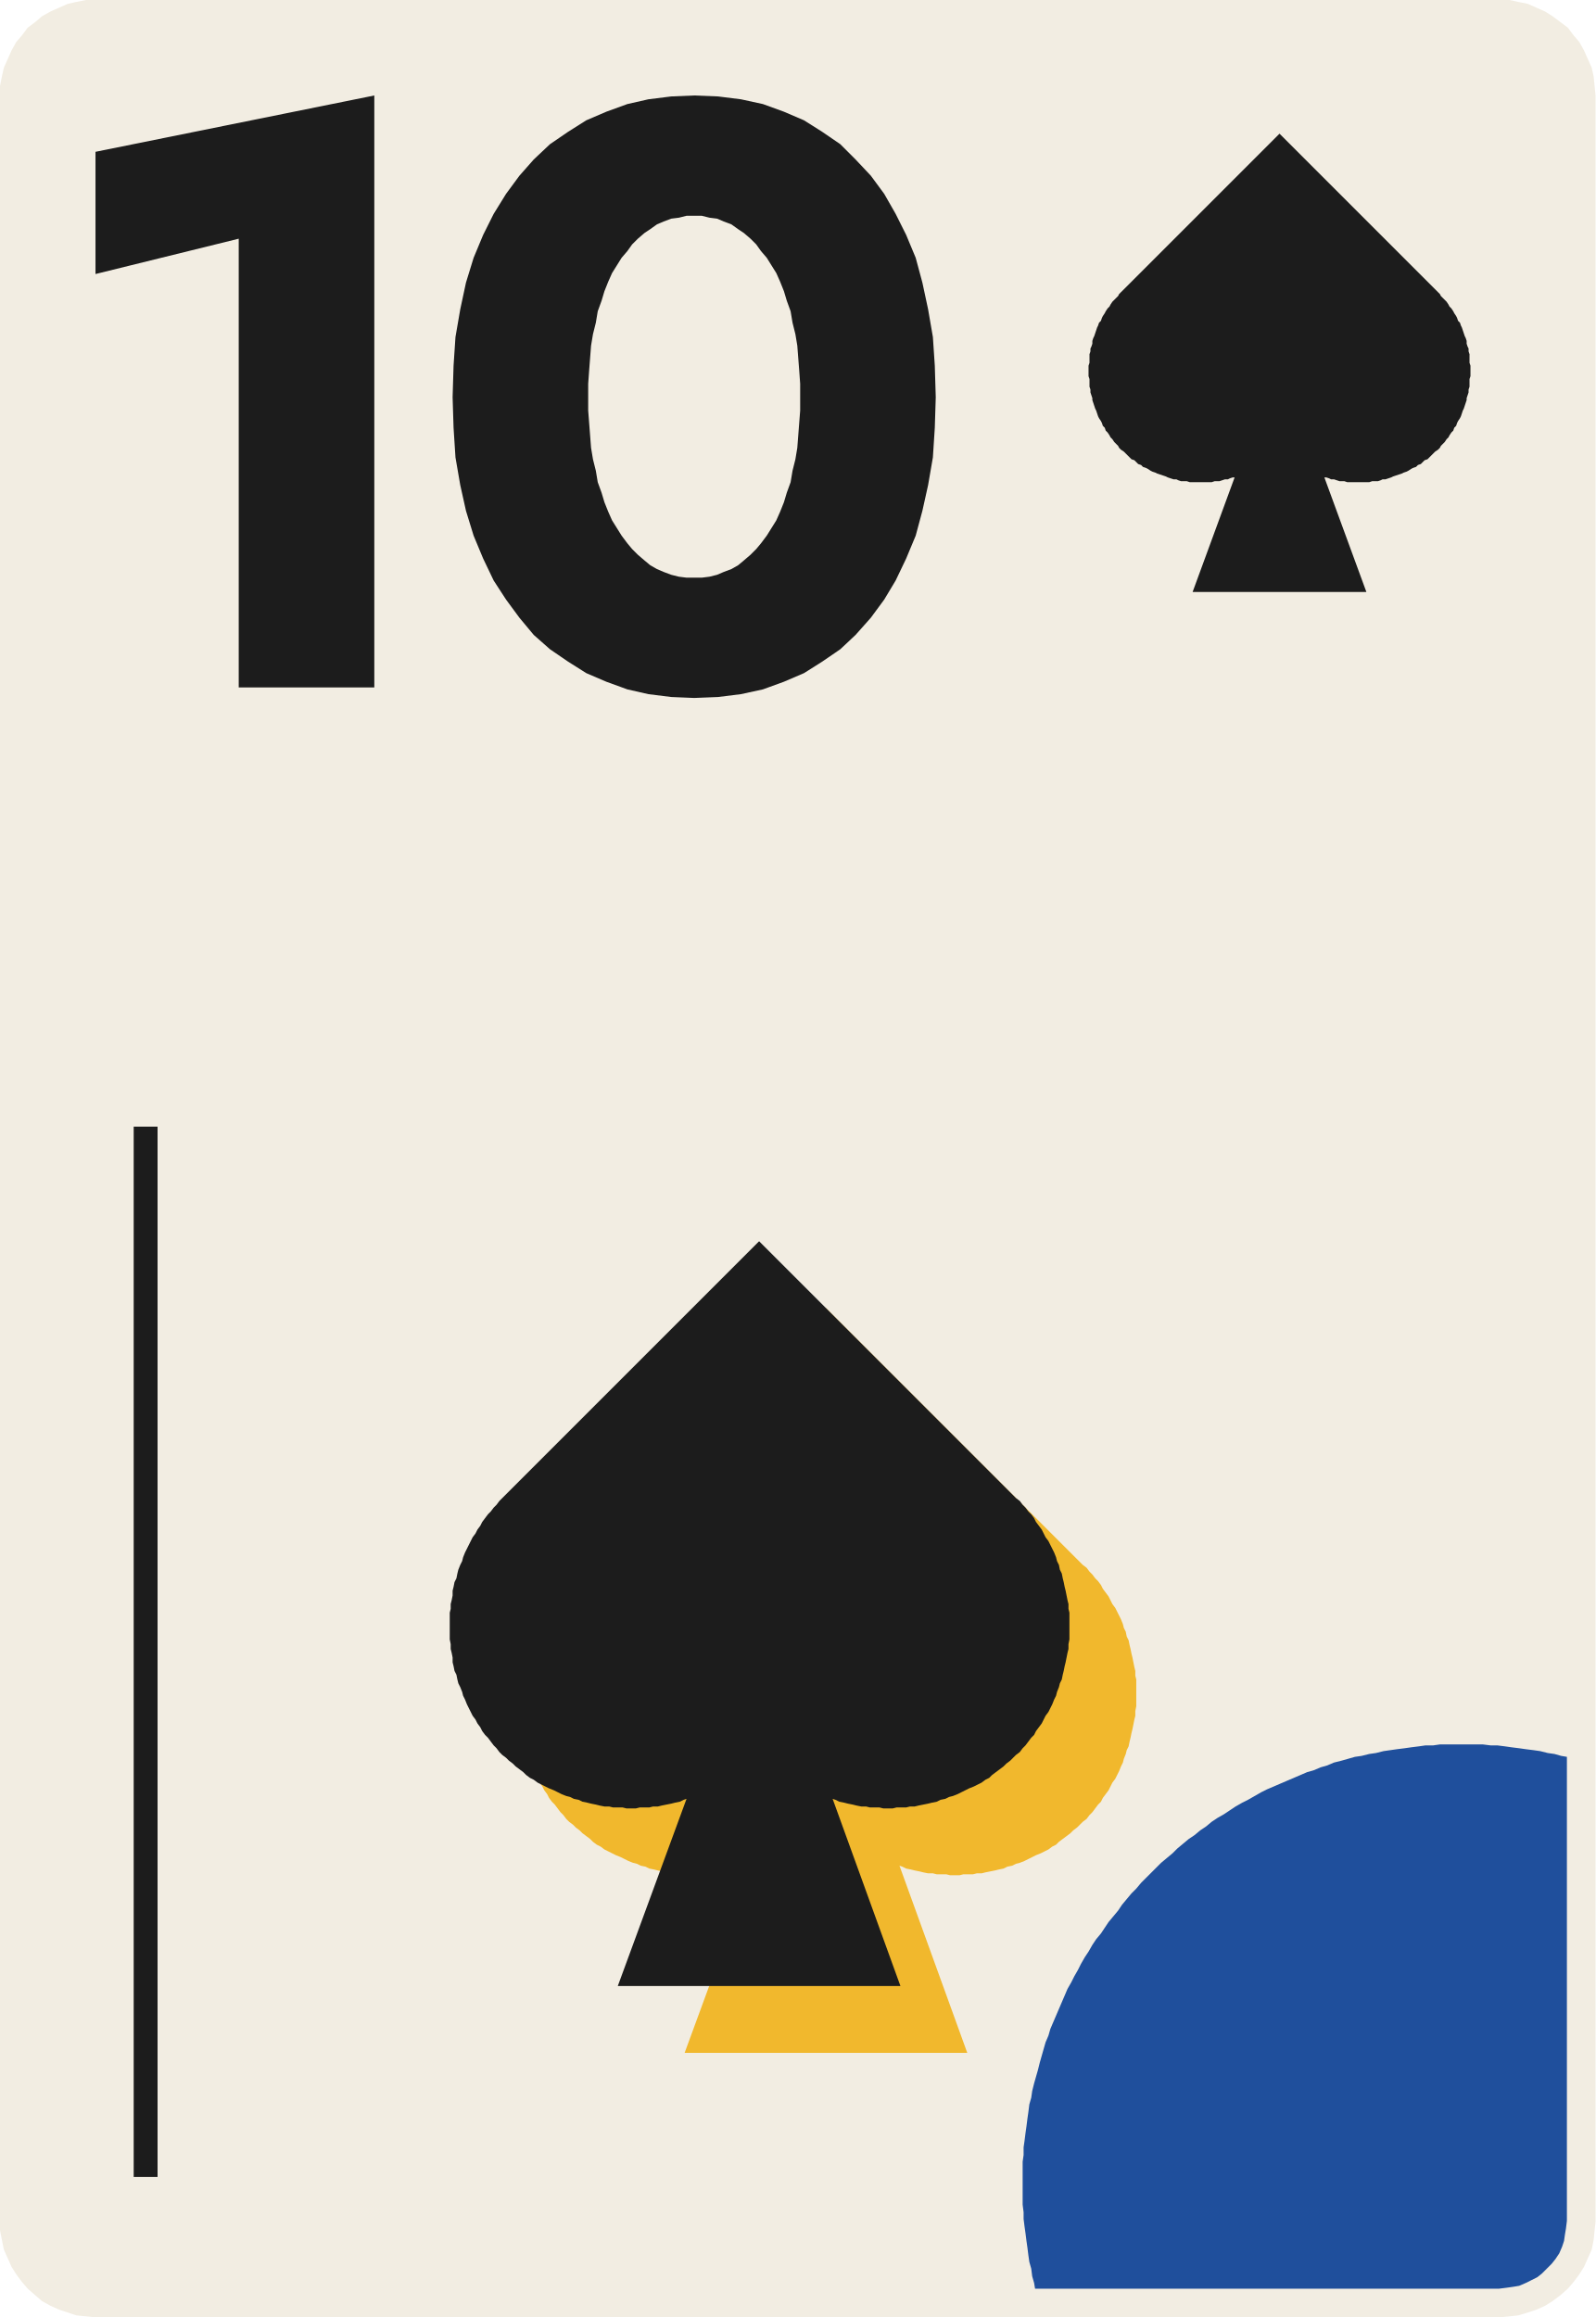
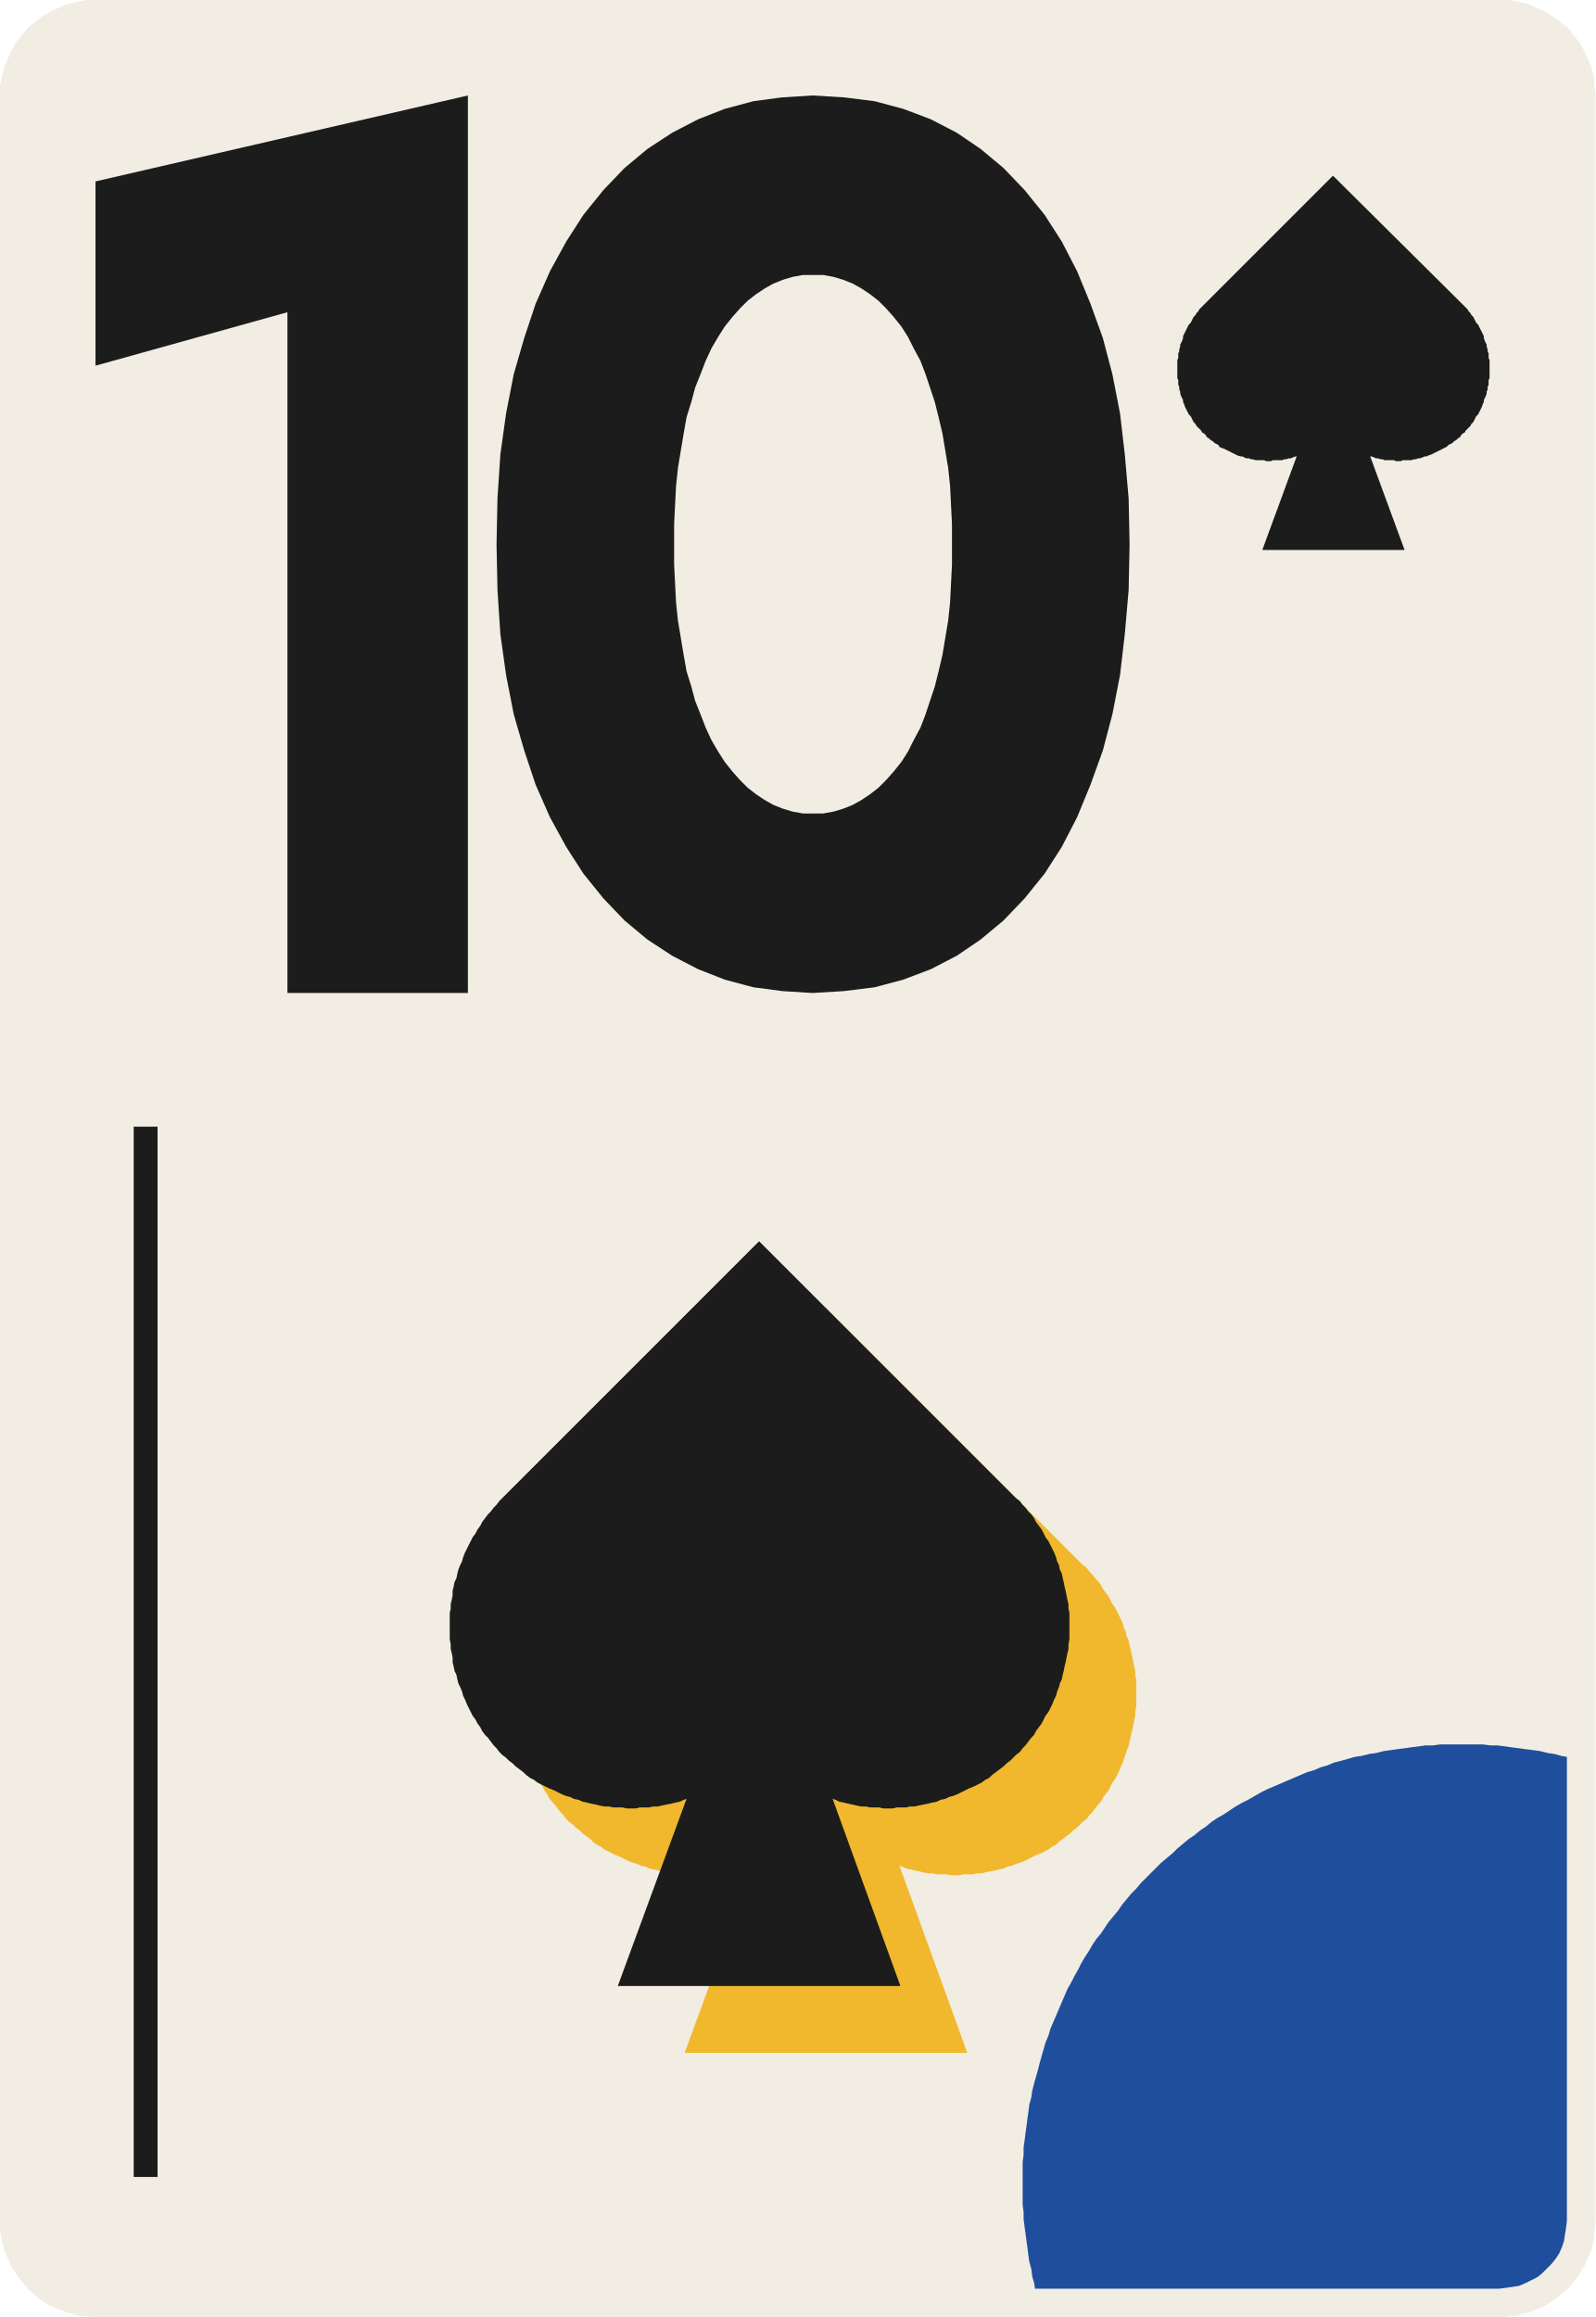
<svg xmlns="http://www.w3.org/2000/svg" width="16pt" height="23.237pt" viewBox="0 0 167.087 242.667">
  <path fill="#f2ede2" fill-rule="evenodd" d="M167.1 10.0 167.0 9.0 166.9 8.0 166.7 7.1 166.3 6.2 165.9 5.3 165.4 4.4 164.8 3.7 164.2 2.9 163.4 2.3 162.6 1.7 161.8 1.2 160.9 0.8 160.0 0.4 159.0 0.2 158.1 0.0 157.1 0.0 10.0 0.0 9.0 0.0 8.0 0.2 7.1 0.4 6.2 0.8 5.3 1.2 4.4 1.7 3.7 2.3 2.9 2.9 2.3 3.7 1.7 4.4 1.2 5.3 0.8 6.2 0.4 7.1 0.2 8.0 0.0 9.0 0.0 10.0 0.0 232.7 0.0 233.6 0.2 234.6 0.4 235.6 0.8 236.5 1.2 237.4 1.7 238.2 2.3 239.0 2.9 239.7 3.7 240.4 4.4 241.0 5.3 241.5 6.2 241.9 7.1 242.2 8.0 242.5 9.0 242.6 10.0 242.7 157.1 242.7 158.1 242.6 159.0 242.5 160.0 242.2 160.9 241.9 161.8 241.5 162.6 241.0 163.4 240.4 164.2 239.7 164.8 239.0 165.4 238.2 165.9 237.4 166.3 236.5 166.7 235.6 166.9 234.6 167.0 233.6 167.1 232.7Z" />
  <path fill="#1f4f9c" fill-rule="evenodd" d="M162.8 183.7 162.1 183.6 161.3 183.4 160.6 183.3 159.8 183.2 159.1 183.1 158.3 183.0 157.6 182.9 156.8 182.8 156.1 182.8 155.3 182.7 154.6 182.7 153.8 182.7 153.1 182.7 152.3 182.7 151.6 182.7 150.8 182.7 150.1 182.8 149.3 182.8 148.6 182.9 147.8 183.0 147.1 183.1 146.3 183.2 145.6 183.3 144.9 183.4 144.1 183.6 143.4 183.7 142.6 183.9 141.9 184.0 141.2 184.2 140.5 184.4 139.7 184.6 139.0 184.9 138.3 185.1 137.6 185.4 136.9 185.6 136.2 185.9 135.5 186.2 134.8 186.5 134.1 186.8 133.4 187.1 132.7 187.4 132.1 187.7 131.4 188.1 130.7 188.5 130.1 188.8 129.4 189.2 128.8 189.6 128.2 190.0 127.5 190.4 126.9 190.8 126.3 191.3 125.7 191.7 125.1 192.2 124.5 192.6 123.9 193.1 123.3 193.6 122.8 194.1 122.2 194.6 121.6 195.1 121.1 195.6 120.6 196.1 120.0 196.7 119.5 197.2 119.0 197.8 118.5 198.3 118.0 198.9 117.5 199.5 117.1 200.1 116.6 200.7 116.1 201.3 115.7 201.9 115.3 202.5 114.8 203.1 114.4 203.7 114.0 204.4 113.6 205.0 113.2 205.7 112.9 206.3 112.5 207.0 112.2 207.6 111.8 208.3 111.5 209.0 111.2 209.7 110.9 210.4 110.6 211.1 110.3 211.8 110.0 212.5 109.8 213.2 109.5 213.9 109.3 214.6 109.1 215.3 108.9 216.0 108.7 216.8 108.5 217.5 108.3 218.2 108.1 219.0 108.0 219.7 107.8 220.4 107.7 221.2 107.6 221.9 107.5 222.7 107.4 223.4 107.3 224.2 107.2 224.9 107.2 225.7 107.1 226.4 107.1 227.2 107.1 227.9 107.1 228.7 107.1 229.4 107.1 230.2 107.1 230.9 107.2 231.7 107.2 232.4 107.3 233.2 107.4 233.9 107.5 234.7 107.6 235.4 107.7 236.2 107.8 236.9 108.0 237.6 108.1 238.4 108.3 239.1 108.4 239.7 157.0 239.7 157.8 239.6 158.5 239.5 159.1 239.4 159.8 239.1 160.4 238.8 161.0 238.5 161.5 238.1 162.0 237.6 162.5 237.1 162.9 236.6 163.3 236.0 163.6 235.3 163.8 234.7 163.9 234.0 164.0 233.4 164.1 232.6 164.1 184.0 163.5 183.9Z" />
  <path fill="#1c1c1c" fill-rule="evenodd" d="M16.5 118.0 16.5 228.0 14.0 228.0 14.0 118.0Z" />
  <path fill="#f1b82d" fill-rule="evenodd" d="M94.5 195.5 94.9 195.7 95.4 195.8 95.8 195.9 96.3 196.0 96.7 196.1 97.2 196.2 97.7 196.2 98.1 196.3 98.6 196.3 99.1 196.3 99.5 196.4 100.0 196.4 100.5 196.4 100.9 196.3 101.4 196.3 101.9 196.3 102.3 196.2 102.8 196.2 103.2 196.1 103.7 196.0 104.2 195.9 104.6 195.8 105.1 195.7 105.5 195.5 106.0 195.4 106.4 195.2 106.8 195.1 107.3 194.9 107.7 194.7 108.1 194.5 108.5 194.3 109.0 194.1 109.4 193.9 109.8 193.7 110.2 193.4 110.6 193.2 110.9 192.9 111.3 192.6 111.7 192.3 112.1 192.0 112.4 191.7 112.8 191.4 113.1 191.1 113.4 190.8 113.8 190.5 114.1 190.1 114.4 189.8 114.7 189.4 115.0 189.0 115.3 188.7 115.5 188.3 115.8 187.9 116.1 187.5 116.3 187.1 116.5 186.7 116.8 186.3 117.0 185.9 117.2 185.5 117.4 185.0 117.6 184.6 117.7 184.2 117.9 183.7 118.0 183.3 118.2 182.9 118.3 182.4 118.4 182.0 118.5 181.5 118.6 181.1 118.7 180.6 118.8 180.1 118.9 179.7 118.9 179.2 119.0 178.7 119.0 178.3 119.0 177.8 119.0 177.3 119.0 176.9 119.0 176.4 119.0 175.9 118.9 175.5 118.9 175.0 118.8 174.6 118.7 174.1 118.6 173.6 118.5 173.2 118.4 172.7 118.3 172.3 118.2 171.8 118.0 171.4 117.9 170.9 117.7 170.5 117.6 170.1 117.4 169.6 117.2 169.2 117.0 168.8 116.8 168.4 116.5 168.0 116.3 167.6 116.1 167.2 115.8 166.8 115.5 166.4 115.3 166.0 115.0 165.6 114.7 165.3 114.4 164.9 114.1 164.6 113.8 164.2 113.4 163.9 113.4 163.9 113.4 163.9 86.5 137.0 59.6 163.9 59.6 163.9 59.6 163.9 59.3 164.2 59.0 164.6 58.7 164.9 58.4 165.3 58.1 165.6 57.8 166.0 57.5 166.4 57.3 166.8 57.0 167.2 56.8 167.6 56.5 168.0 56.3 168.4 56.1 168.8 55.9 169.2 55.7 169.6 55.5 170.1 55.4 170.5 55.2 170.9 55.0 171.4 54.9 171.8 54.8 172.3 54.6 172.7 54.5 173.2 54.4 173.6 54.4 174.1 54.3 174.6 54.2 175.0 54.2 175.5 54.1 175.9 54.1 176.4 54.1 176.9 54.1 177.3 54.1 177.8 54.1 178.3 54.1 178.7 54.2 179.2 54.2 179.7 54.3 180.1 54.4 180.6 54.4 181.1 54.5 181.5 54.6 182.0 54.8 182.4 54.9 182.9 55.0 183.3 55.2 183.7 55.4 184.2 55.5 184.6 55.7 185.0 55.9 185.5 56.1 185.9 56.3 186.3 56.5 186.7 56.8 187.1 57.0 187.5 57.3 187.9 57.5 188.3 57.8 188.7 58.1 189.0 58.4 189.4 58.7 189.8 59.0 190.1 59.3 190.5 59.6 190.8 60.0 191.1 60.3 191.4 60.7 191.7 61.0 192.0 61.4 192.3 61.8 192.6 62.1 192.9 62.5 193.2 62.9 193.4 63.3 193.7 63.7 193.9 64.1 194.1 64.5 194.3 65.0 194.5 65.4 194.7 65.8 194.9 66.3 195.1 66.7 195.2 67.1 195.4 67.6 195.5 68.0 195.7 68.5 195.8 68.9 195.9 69.4 196.0 69.8 196.1 70.3 196.2 70.8 196.2 71.2 196.3 71.7 196.3 72.2 196.3 72.6 196.4 73.1 196.4 73.6 196.4 74.0 196.3 74.5 196.3 75.0 196.3 75.4 196.2 75.9 196.2 76.3 196.1 76.8 196.0 77.3 195.9 77.7 195.8 78.2 195.7 78.6 195.5 78.9 195.4 71.7 215.0 101.3 215.0 94.2 195.4Z" />
  <path fill="#1c1c1c" fill-rule="evenodd" d="M87.5 188.5 87.9 188.7 88.4 188.8 88.8 188.9 89.3 189.0 89.7 189.1 90.2 189.2 90.7 189.2 91.1 189.3 91.6 189.3 92.1 189.3 92.5 189.4 93.0 189.4 93.5 189.4 93.9 189.3 94.4 189.3 94.9 189.3 95.3 189.2 95.8 189.2 96.2 189.1 96.7 189.0 97.2 188.9 97.6 188.8 98.1 188.7 98.5 188.5 99.0 188.4 99.4 188.2 99.8 188.1 100.3 187.9 100.7 187.7 101.1 187.5 101.5 187.3 102.0 187.1 102.4 186.9 102.8 186.7 103.2 186.4 103.6 186.2 103.9 185.9 104.3 185.6 104.7 185.3 105.1 185.0 105.4 184.7 105.8 184.4 106.1 184.1 106.4 183.8 106.8 183.5 107.1 183.1 107.4 182.8 107.7 182.4 108.0 182.0 108.3 181.7 108.5 181.3 108.8 180.9 109.1 180.5 109.3 180.1 109.5 179.7 109.8 179.3 110.0 178.9 110.2 178.5 110.4 178.0 110.6 177.6 110.7 177.2 110.9 176.7 111.0 176.3 111.2 175.9 111.3 175.4 111.4 175.0 111.5 174.5 111.6 174.1 111.7 173.6 111.8 173.1 111.9 172.7 111.9 172.2 112.0 171.7 112.0 171.3 112.0 170.8 112.0 170.3 112.0 169.9 112.0 169.4 112.0 168.9 111.9 168.5 111.9 168.0 111.8 167.6 111.7 167.1 111.6 166.6 111.5 166.2 111.4 165.7 111.3 165.3 111.2 164.8 111.0 164.4 110.9 163.9 110.7 163.5 110.6 163.1 110.4 162.6 110.2 162.2 110.0 161.8 109.8 161.4 109.5 161.0 109.3 160.6 109.1 160.2 108.8 159.8 108.5 159.4 108.3 159.0 108.0 158.6 107.7 158.3 107.4 157.9 107.1 157.6 106.8 157.2 106.4 156.9 106.4 156.9 106.4 156.9 79.5 130.0 52.6 156.9 52.6 156.9 52.6 156.9 52.3 157.2 52.0 157.6 51.7 157.9 51.4 158.3 51.1 158.6 50.8 159.0 50.5 159.4 50.3 159.8 50.0 160.2 49.8 160.6 49.5 161.0 49.3 161.4 49.1 161.8 48.9 162.2 48.7 162.6 48.5 163.1 48.4 163.5 48.2 163.9 48.0 164.4 47.9 164.8 47.8 165.3 47.6 165.7 47.5 166.2 47.4 166.6 47.4 167.1 47.3 167.6 47.2 168.0 47.2 168.5 47.1 168.9 47.1 169.4 47.1 169.9 47.1 170.3 47.1 170.8 47.1 171.3 47.1 171.7 47.2 172.2 47.2 172.7 47.3 173.1 47.4 173.6 47.4 174.1 47.5 174.5 47.6 175.0 47.8 175.4 47.9 175.9 48.0 176.3 48.2 176.7 48.4 177.2 48.5 177.6 48.7 178.0 48.9 178.5 49.1 178.9 49.3 179.3 49.5 179.7 49.8 180.1 50.0 180.5 50.3 180.9 50.5 181.3 50.8 181.7 51.1 182.0 51.4 182.4 51.7 182.8 52.0 183.1 52.3 183.5 52.6 183.8 53.0 184.1 53.3 184.4 53.7 184.7 54.0 185.0 54.4 185.3 54.8 185.6 55.1 185.9 55.5 186.2 55.9 186.4 56.3 186.7 56.7 186.9 57.1 187.1 57.5 187.3 58.0 187.5 58.4 187.7 58.8 187.9 59.3 188.1 59.7 188.2 60.1 188.4 60.6 188.5 61.0 188.7 61.5 188.8 61.9 188.9 62.4 189.0 62.8 189.1 63.3 189.2 63.8 189.2 64.2 189.3 64.7 189.3 65.2 189.3 65.6 189.4 66.1 189.4 66.6 189.4 67.0 189.3 67.5 189.3 68.0 189.3 68.4 189.2 68.9 189.2 69.3 189.1 69.8 189.0 70.3 188.9 70.7 188.8 71.2 188.7 71.6 188.5 71.9 188.4 64.7 208.0 94.3 208.0 87.2 188.4Z" />
-   <path fill="#1c1c1c" fill-rule="evenodd" d="M25.0 25.0 25.0 72.0 39.2 72.0 39.2 10.0 10.0 15.9 10.0 28.7ZM47.7 47.9 48.2 50.8 48.8 53.5 49.6 56.1 50.6 58.5 51.7 60.8 53.0 62.8 54.4 64.7 55.9 66.5 57.6 68.0 59.5 69.3 61.4 70.5 63.5 71.4 65.7 72.2 67.9 72.7 70.3 73.0 72.7 73.1 75.2 73.0 77.6 72.7 79.9 72.2 82.1 71.4 84.2 70.5 86.1 69.3 88.0 68.0 89.6 66.5 91.2 64.7 92.6 62.8 93.8 60.8 94.9 58.5 95.9 56.1 96.6 53.5 97.2 50.8 97.7 47.9 97.9 44.8 98.0 41.6 97.9 38.3 97.7 35.3 97.2 32.4 96.6 29.6 95.9 27.0 94.9 24.6 93.8 22.4 92.6 20.3 91.2 18.4 89.6 16.7 88.0 15.1 86.1 13.8 84.2 12.6 82.1 11.7 79.9 10.9 77.6 10.4 75.2 10.1 72.7 10.0 70.3 10.1 67.9 10.4 65.7 10.9 63.5 11.7 61.4 12.6 59.5 13.8 57.6 15.1 55.9 16.7 54.4 18.4 53.0 20.3 51.7 22.4 50.6 24.6 49.6 27.0 48.8 29.6 48.2 32.4 47.7 35.3 47.5 38.3 47.4 41.6 47.5 44.8ZM61.7 38.8 61.8 37.5 61.9 36.2 62.1 35.0 62.4 33.8 62.6 32.6 63.0 31.5 63.3 30.5 63.7 29.5 64.1 28.6 64.6 27.8 65.1 27.0 65.7 26.3 66.2 25.6 66.8 25.0 67.5 24.4 68.1 24.0 68.8 23.5 69.5 23.2 70.3 22.9 71.1 22.8 71.9 22.6 72.7 22.6 73.5 22.6 74.3 22.8 75.1 22.9 75.8 23.2 76.6 23.5 77.3 24.0 77.9 24.4 78.6 25.0 79.2 25.6 79.7 26.3 80.3 27.0 80.8 27.8 81.3 28.6 81.7 29.5 82.1 30.5 82.4 31.5 82.8 32.6 83.0 33.8 83.3 35.0 83.5 36.2 83.6 37.5 83.7 38.8 83.8 40.2 83.8 41.6 83.8 43.0 83.7 44.3 83.6 45.6 83.5 46.9 83.3 48.1 83.0 49.3 82.8 50.5 82.4 51.6 82.1 52.6 81.7 53.6 81.3 54.5 80.8 55.3 80.3 56.1 79.7 56.9 79.2 57.5 78.6 58.1 77.9 58.7 77.3 59.2 76.6 59.6 75.8 59.9 75.1 60.2 74.3 60.4 73.5 60.5 72.7 60.5 71.9 60.5 71.1 60.4 70.3 60.2 69.5 59.9 68.8 59.6 68.1 59.2 67.5 58.7 66.8 58.1 66.2 57.5 65.7 56.9 65.1 56.1 64.6 55.3 64.1 54.5 63.7 53.6 63.3 52.6 63.0 51.6 62.6 50.5 62.4 49.3 62.1 48.1 61.9 46.9 61.8 45.6 61.7 44.3 61.6 43.0 61.6 41.6 61.6 40.2Z" />
-   <path fill="#1c1c1c" fill-rule="evenodd" d="M138.9 50.0 139.2 50.1 139.4 50.2 139.7 50.2 140.0 50.3 140.3 50.4 140.6 50.4 140.8 50.4 141.1 50.5 141.4 50.5 141.7 50.5 142.0 50.5 142.3 50.5 142.6 50.5 142.9 50.5 143.1 50.5 143.4 50.5 143.7 50.4 144.0 50.4 144.3 50.4 144.6 50.3 144.8 50.2 145.1 50.2 145.4 50.1 145.7 50.0 145.9 49.9 146.2 49.8 146.5 49.7 146.8 49.6 147.0 49.5 147.3 49.4 147.5 49.3 147.8 49.1 148.0 49.0 148.3 48.9 148.5 48.7 148.8 48.6 149.0 48.4 149.2 48.2 149.5 48.1 149.7 47.9 149.9 47.7 150.1 47.5 150.3 47.3 150.6 47.1 150.8 46.9 150.9 46.7 151.1 46.5 151.3 46.3 151.5 46.0 151.7 45.8 151.8 45.6 152.0 45.3 152.2 45.1 152.3 44.8 152.5 44.6 152.6 44.3 152.7 44.1 152.9 43.8 153.0 43.6 153.1 43.3 153.2 43.0 153.3 42.8 153.4 42.5 153.5 42.2 153.6 41.9 153.6 41.7 153.7 41.4 153.8 41.1 153.8 40.8 153.9 40.5 153.9 40.3 153.9 40.0 153.9 39.7 154.0 39.4 154.0 39.1 154.0 38.8 154.0 38.5 154.0 38.3 153.9 38.0 153.9 37.7 153.9 37.4 153.9 37.1 153.8 36.8 153.8 36.5 153.7 36.3 153.6 36.0 153.6 35.7 153.5 35.4 153.4 35.2 153.3 34.9 153.2 34.6 153.1 34.3 153.0 34.1 152.9 33.8 152.7 33.6 152.6 33.3 152.5 33.1 152.3 32.8 152.2 32.6 152.0 32.3 151.8 32.1 151.7 31.9 151.5 31.6 151.3 31.4 151.1 31.2 150.9 31.0 150.8 30.8 150.6 30.6 150.6 30.6 150.6 30.6 134.0 14.0 117.4 30.6 117.4 30.6 117.4 30.6 117.2 30.8 117.1 31.0 116.9 31.2 116.7 31.4 116.5 31.6 116.3 31.9 116.2 32.1 116.0 32.3 115.8 32.6 115.7 32.8 115.5 33.1 115.4 33.3 115.3 33.6 115.1 33.8 115.0 34.1 114.9 34.3 114.8 34.6 114.7 34.9 114.6 35.2 114.5 35.4 114.4 35.7 114.4 36.0 114.3 36.3 114.2 36.5 114.2 36.8 114.1 37.1 114.1 37.4 114.1 37.7 114.1 38.0 114.0 38.3 114.0 38.5 114.0 38.8 114.0 39.1 114.0 39.4 114.1 39.7 114.1 40.0 114.1 40.3 114.1 40.5 114.2 40.8 114.2 41.1 114.3 41.4 114.4 41.7 114.4 41.9 114.5 42.2 114.6 42.5 114.7 42.8 114.8 43.0 114.9 43.3 115.0 43.6 115.1 43.8 115.3 44.1 115.4 44.3 115.5 44.6 115.7 44.8 115.8 45.1 116.0 45.3 116.2 45.6 116.3 45.8 116.5 46.0 116.7 46.3 116.9 46.5 117.1 46.7 117.2 46.9 117.4 47.1 117.7 47.3 117.9 47.5 118.1 47.7 118.3 47.9 118.5 48.1 118.8 48.2 119.0 48.4 119.2 48.6 119.5 48.7 119.7 48.9 120.0 49.0 120.2 49.1 120.5 49.3 120.7 49.4 121.0 49.5 121.2 49.6 121.5 49.7 121.8 49.8 122.1 49.9 122.3 50.0 122.6 50.1 122.9 50.2 123.2 50.2 123.4 50.3 123.7 50.4 124.0 50.4 124.3 50.4 124.6 50.5 124.9 50.5 125.1 50.5 125.4 50.5 125.7 50.5 126.0 50.5 126.3 50.5 126.6 50.5 126.9 50.5 127.2 50.4 127.4 50.4 127.7 50.4 128.0 50.3 128.3 50.2 128.6 50.2 128.8 50.1 129.1 50.0 129.3 50.0 124.9 62.0 143.1 62.0 138.7 50.0Z" />
+   <path fill="#1c1c1c" fill-rule="evenodd" d="M30.1 32.7 30.1 104.0 49.0 104.0 49.0 10.0 10.0 19.0 10.0 38.3ZM52.4 66.4 53.0 70.7 53.8 74.8 54.9 78.6 56.1 82.2 57.6 85.6 59.3 88.7 61.1 91.5 63.2 94.1 65.4 96.4 67.8 98.4 70.4 100.1 73.1 101.5 75.9 102.6 78.9 103.4 81.9 103.8 85.1 104.0 88.4 103.8 91.6 103.4 94.6 102.6 97.5 101.5 100.2 100.1 102.7 98.4 105.1 96.4 107.3 94.1 109.4 91.5 111.2 88.7 112.8 85.6 114.2 82.2 115.5 78.6 116.5 74.8 117.3 70.7 117.8 66.4 118.2 61.8 118.3 57.0 118.2 52.2 117.8 47.6 117.3 43.3 116.5 39.2 115.5 35.4 114.2 31.8 112.8 28.4 111.2 25.3 109.4 22.5 107.3 19.9 105.1 17.6 102.7 15.6 100.2 13.9 97.5 12.5 94.6 11.4 91.6 10.6 88.4 10.2 85.1 10.0 81.9 10.2 78.9 10.6 75.9 11.4 73.1 12.5 70.4 13.9 67.8 15.6 65.4 17.6 63.2 19.9 61.1 22.5 59.3 25.3 57.6 28.4 56.1 31.8 54.9 35.4 53.8 39.2 53.0 43.3 52.4 47.6 52.1 52.2 52.0 57.0 52.1 61.8ZM70.7 52.9 70.8 50.9 71.0 49.0 71.3 47.2 71.6 45.4 71.9 43.7 72.4 42.1 72.8 40.6 73.4 39.1 73.9 37.8 74.5 36.5 75.2 35.3 75.9 34.2 76.7 33.2 77.5 32.3 78.3 31.5 79.2 30.8 80.1 30.2 81.0 29.7 82.0 29.3 83.0 29.0 84.1 28.8 85.1 28.8 86.2 28.8 87.3 29.0 88.3 29.3 89.3 29.7 90.2 30.2 91.1 30.8 92.0 31.5 92.8 32.3 93.6 33.2 94.4 34.2 95.1 35.3 95.7 36.5 96.4 37.8 96.9 39.1 97.4 40.6 97.9 42.1 98.3 43.7 98.7 45.4 99.0 47.2 99.3 49.0 99.5 50.9 99.6 52.9 99.7 54.9 99.7 57.0 99.7 59.1 99.6 61.1 99.5 63.1 99.3 65.0 99.0 66.8 98.7 68.6 98.3 70.3 97.9 71.9 97.4 73.4 96.9 74.9 96.4 76.2 95.7 77.5 95.1 78.7 94.4 79.8 93.6 80.8 92.8 81.7 92.0 82.5 91.1 83.2 90.2 83.8 89.3 84.3 88.3 84.7 87.3 85.0 86.2 85.2 85.1 85.2 84.1 85.2 83.0 85.0 82.0 84.7 81.0 84.3 80.1 83.8 79.2 83.2 78.3 82.5 77.5 81.7 76.7 80.8 75.9 79.8 75.2 78.7 74.5 77.5 73.9 76.2 73.4 74.9 72.8 73.4 72.4 71.9 71.9 70.3 71.6 68.6 71.3 66.8 71.0 65.0 70.8 63.1 70.7 61.1 70.6 59.1 70.6 57.0 70.6 54.9Z" />
+   <path fill="#1c1c1c" fill-rule="evenodd" d="M143.6 47.8 143.9 47.9 144.1 48.0 144.3 48.0 144.6 48.1 144.8 48.1 145.0 48.2 145.2 48.2 145.5 48.2 145.7 48.2 146.0 48.2 146.2 48.3 146.4 48.3 146.7 48.3 146.9 48.2 147.1 48.2 147.4 48.2 147.6 48.2 147.8 48.2 148.1 48.1 148.3 48.1 148.5 48.0 148.7 48.0 149.0 47.9 149.2 47.8 149.4 47.8 149.6 47.7 149.9 47.6 150.1 47.5 150.3 47.4 150.5 47.3 150.7 47.2 150.9 47.1 151.1 47.0 151.3 46.9 151.5 46.8 151.7 46.6 151.9 46.5 152.1 46.4 152.3 46.2 152.5 46.1 152.7 45.9 152.9 45.8 153.0 45.6 153.2 45.4 153.4 45.3 153.5 45.1 153.7 44.9 153.8 44.8 154.0 44.6 154.1 44.4 154.3 44.2 154.4 44.0 154.5 43.8 154.6 43.6 154.8 43.4 154.9 43.2 155.0 43.0 155.1 42.8 155.2 42.6 155.3 42.3 155.4 42.1 155.4 41.9 155.5 41.7 155.6 41.5 155.7 41.2 155.7 41.0 155.8 40.8 155.8 40.5 155.9 40.3 155.9 40.1 155.9 39.8 156.0 39.6 156.0 39.4 156.0 39.1 156.0 38.9 156.0 38.7 156.0 38.4 156.0 38.2 156.0 38.0 156.0 37.7 155.9 37.5 155.9 37.3 155.9 37.0 155.8 36.8 155.8 36.6 155.7 36.3 155.7 36.1 155.6 35.9 155.5 35.7 155.4 35.4 155.4 35.2 155.3 35.0 155.2 34.8 155.1 34.6 155.0 34.4 154.9 34.2 154.8 34.0 154.6 33.8 154.5 33.6 154.4 33.4 154.3 33.2 154.1 33.0 154.0 32.8 153.8 32.6 153.7 32.4 153.5 32.2 153.4 32.1 153.2 31.9 153.2 31.9 153.2 31.9 139.6 18.4 126.1 31.9 126.1 31.9 126.1 31.9 125.9 32.1 125.8 32.2 125.6 32.4 125.5 32.6 125.3 32.8 125.2 33.0 125.0 33.2 124.9 33.4 124.8 33.6 124.7 33.8 124.5 34.0 124.4 34.2 124.3 34.4 124.2 34.6 124.1 34.8 124.0 35.0 123.9 35.2 123.9 35.4 123.8 35.7 123.7 35.9 123.6 36.1 123.6 36.3 123.5 36.6 123.5 36.8 123.4 37.0 123.4 37.3 123.4 37.5 123.3 37.7 123.3 38.0 123.3 38.2 123.3 38.4 123.3 38.7 123.3 38.9 123.3 39.1 123.3 39.4 123.3 39.6 123.4 39.8 123.4 40.1 123.4 40.3 123.5 40.5 123.5 40.8 123.6 41.0 123.6 41.2 123.7 41.5 123.8 41.7 123.9 41.9 123.9 42.1 124.0 42.3 124.1 42.6 124.2 42.8 124.3 43.0 124.4 43.2 124.5 43.4 124.7 43.6 124.8 43.8 124.9 44.0 125.0 44.2 125.2 44.4 125.3 44.6 125.5 44.8 125.6 44.9 125.8 45.1 125.9 45.3 126.1 45.4 126.3 45.6 126.4 45.8 126.6 45.9 126.8 46.1 127.0 46.2 127.2 46.4 127.4 46.5 127.6 46.6 127.7 46.8 127.9 46.9 128.2 47.0 128.4 47.1 128.6 47.2 128.8 47.3 129.0 47.4 129.2 47.5 129.4 47.6 129.6 47.7 129.9 47.8 130.1 47.8 130.3 47.9 130.5 48.0 130.8 48.0 131.0 48.1 131.2 48.1 131.5 48.2 131.7 48.2 131.9 48.2 132.2 48.2 132.4 48.2 132.6 48.3 132.9 48.3 133.1 48.3 133.3 48.2 133.6 48.2 133.8 48.2 134.0 48.2 134.3 48.2 134.5 48.1 134.7 48.1 135.0 48.0 135.2 48.0 135.4 47.9 135.7 47.8 135.8 47.8 132.2 57.6 147.1 57.6 143.5 47.8Z" />
</svg>
